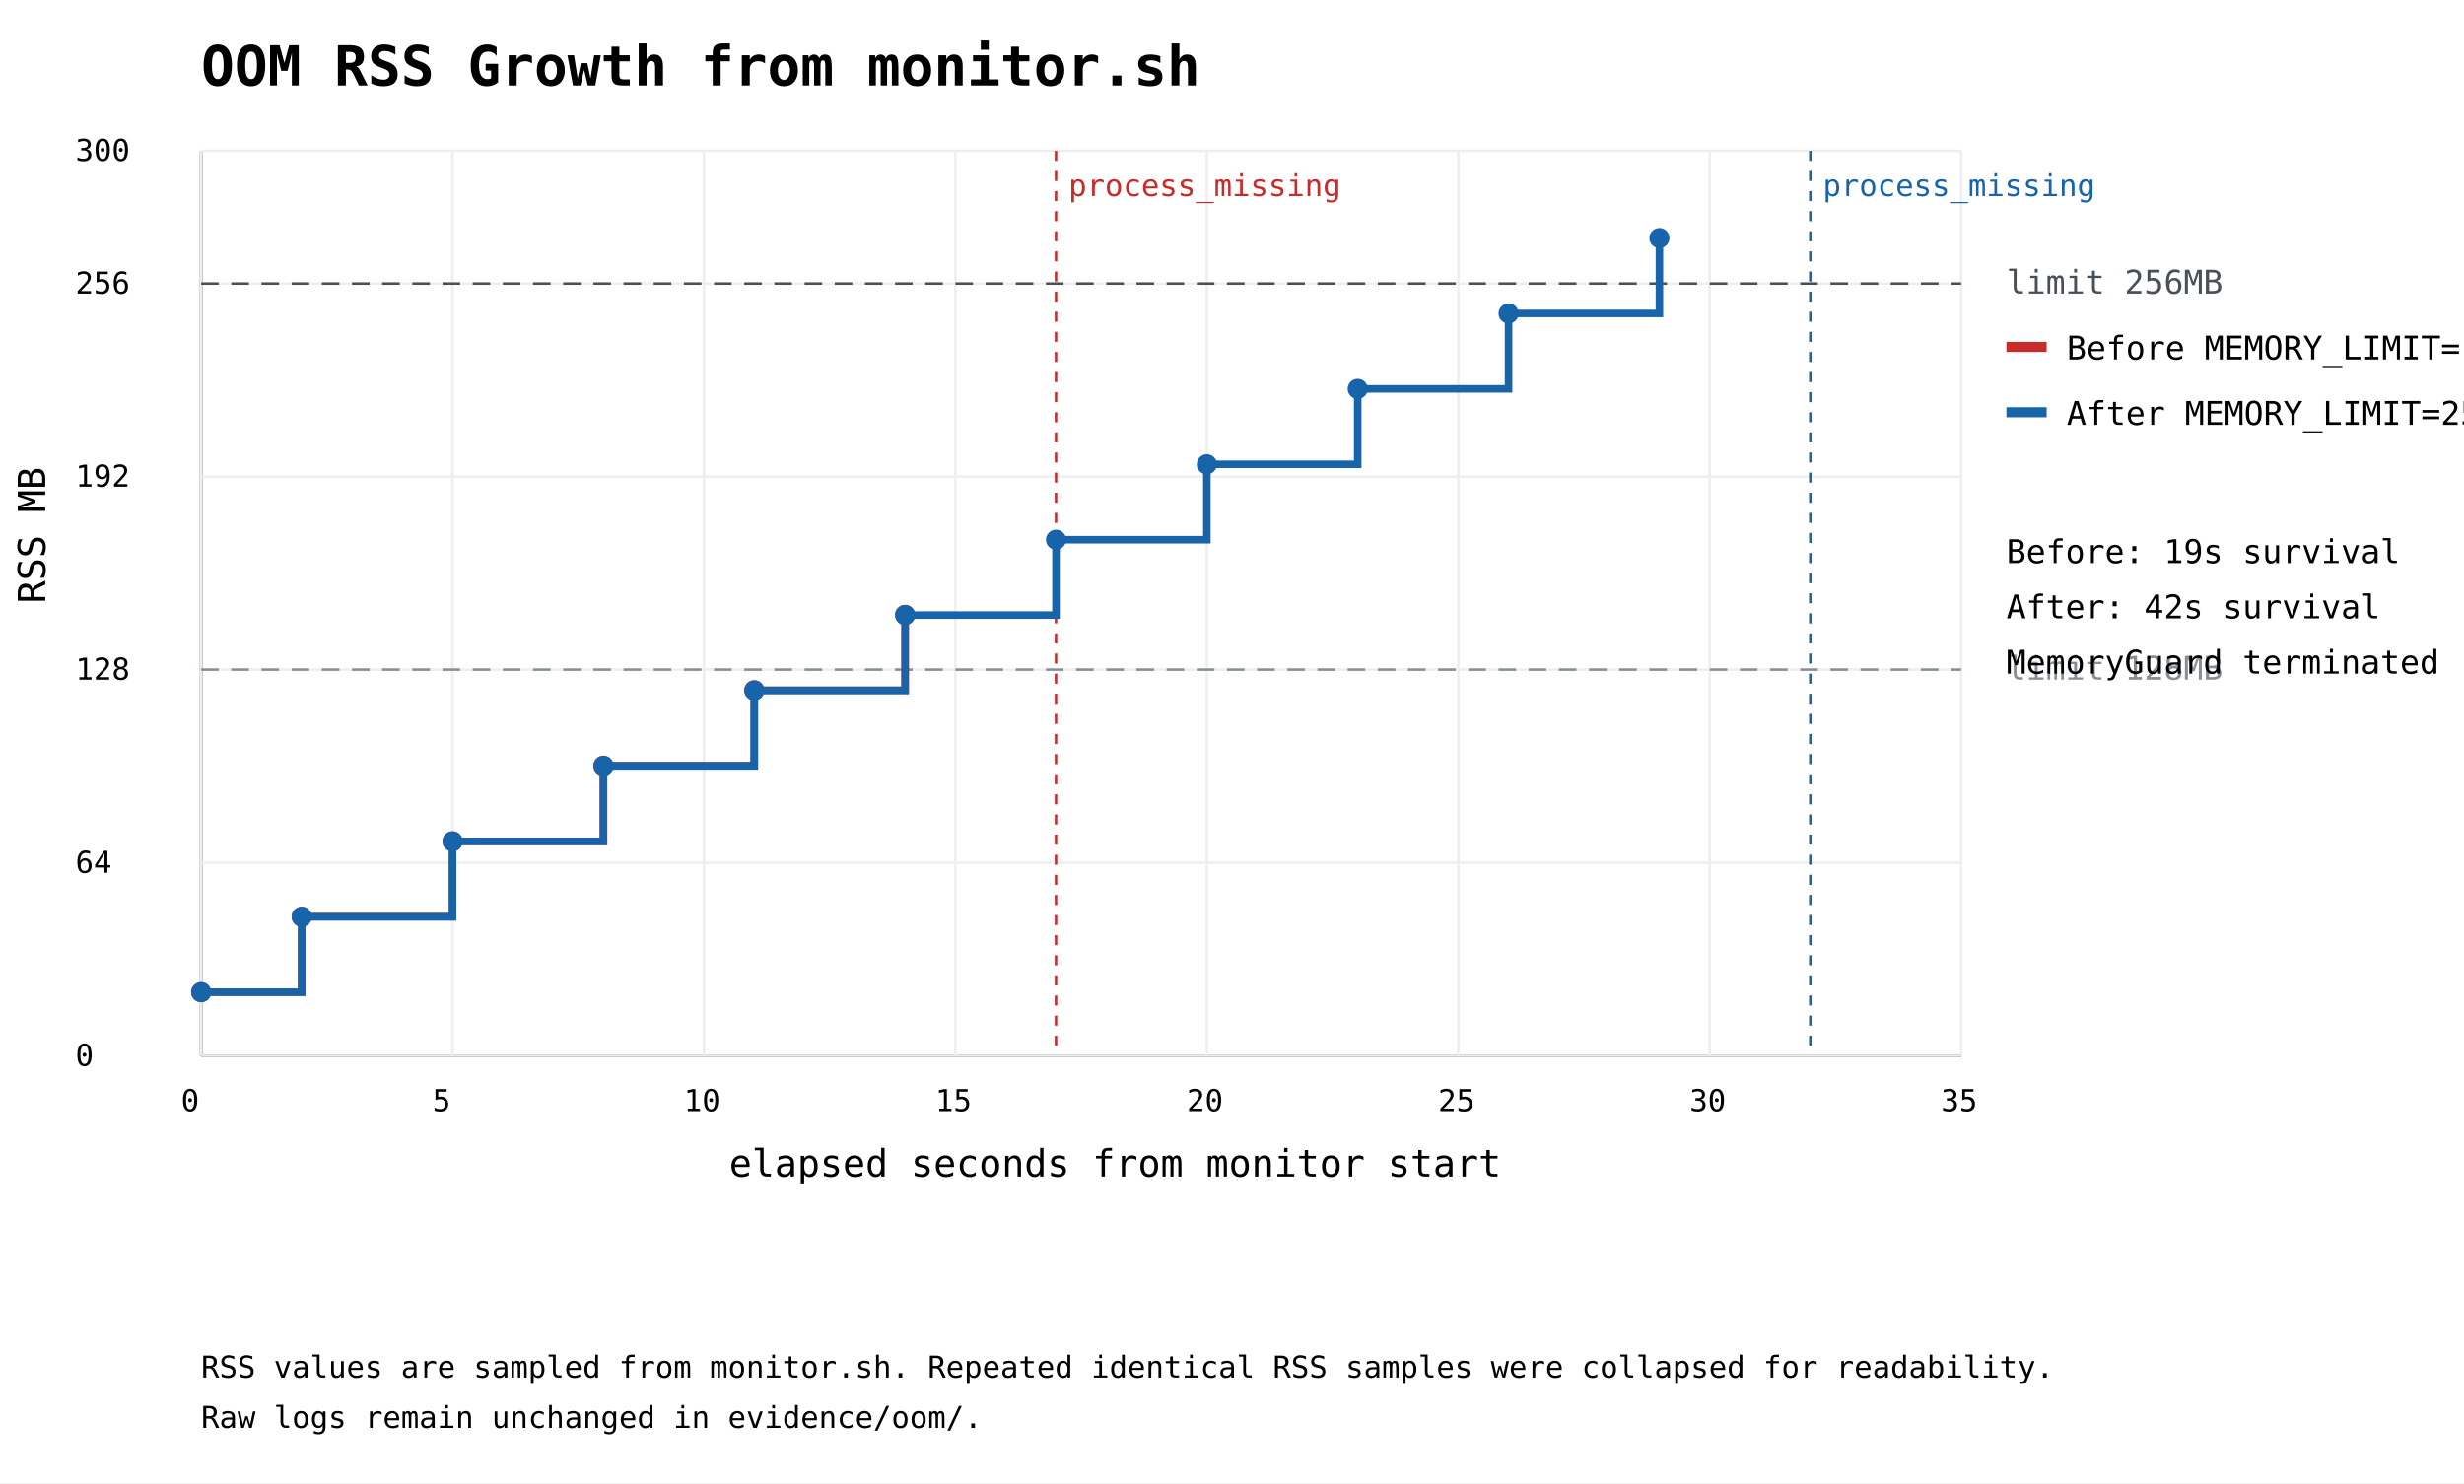
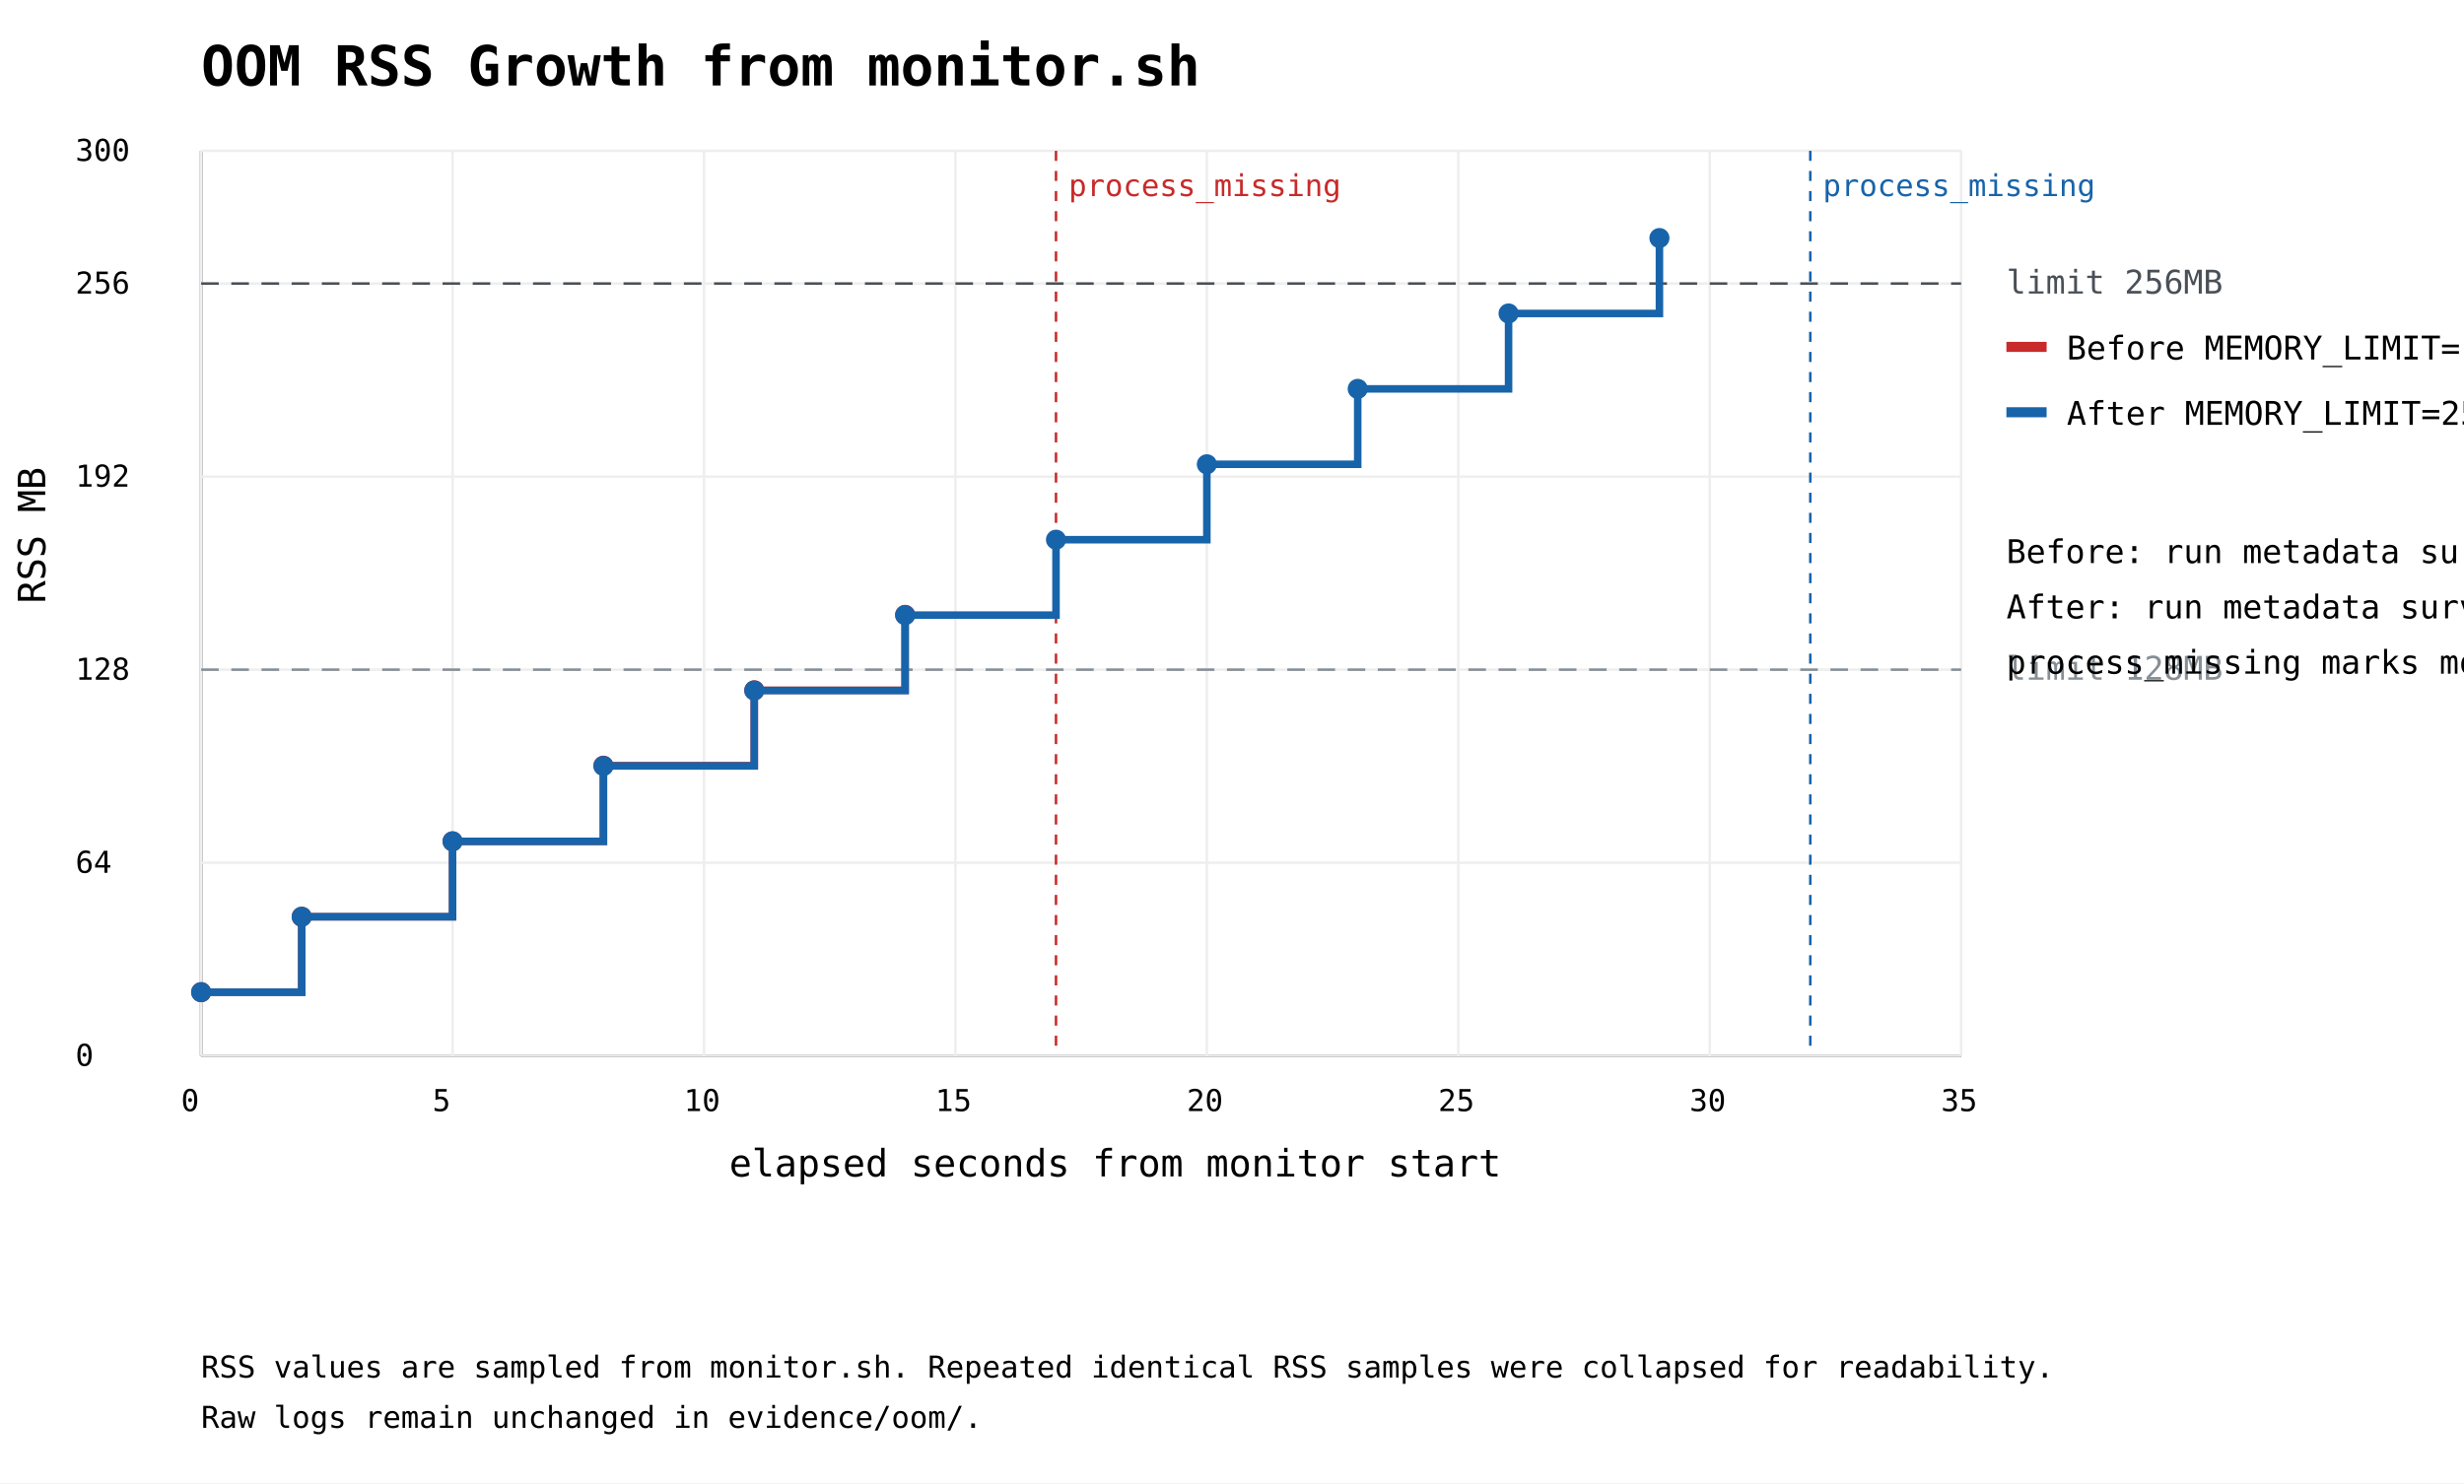
<svg xmlns="http://www.w3.org/2000/svg" width="980" height="590" viewBox="0 0 980 590">
  <rect width="100%" height="100%" fill="white" />
  <text x="80" y="34" font-family="monospace" font-size="22" font-weight="bold">OOM RSS Growth from monitor.sh</text>
  <line x1="80" y1="420" x2="780" y2="420" stroke="#333" />
  <line x1="80" y1="60" x2="80" y2="420" stroke="#333" />
  <text x="290" y="468" font-family="monospace" font-size="15">elapsed seconds from monitor start</text>
  <text x="18" y="240" font-family="monospace" font-size="15" transform="rotate(-90 18,240)">RSS MB</text>
  <line x1="80.0" y1="60" x2="80.0" y2="420" stroke="#eee" />
  <text x="72.0" y="442" font-family="monospace" font-size="12">0</text>
  <line x1="180.0" y1="60" x2="180.0" y2="420" stroke="#eee" />
  <text x="172.0" y="442" font-family="monospace" font-size="12">5</text>
  <line x1="280.0" y1="60" x2="280.0" y2="420" stroke="#eee" />
  <text x="272.0" y="442" font-family="monospace" font-size="12">10</text>
  <line x1="380.0" y1="60" x2="380.0" y2="420" stroke="#eee" />
  <text x="372.0" y="442" font-family="monospace" font-size="12">15</text>
  <line x1="480.0" y1="60" x2="480.0" y2="420" stroke="#eee" />
  <text x="472.0" y="442" font-family="monospace" font-size="12">20</text>
  <line x1="580.0" y1="60" x2="580.0" y2="420" stroke="#eee" />
  <text x="572.0" y="442" font-family="monospace" font-size="12">25</text>
  <line x1="680.0" y1="60" x2="680.0" y2="420" stroke="#eee" />
  <text x="672.0" y="442" font-family="monospace" font-size="12">30</text>
  <line x1="780.0" y1="60" x2="780.0" y2="420" stroke="#eee" />
  <text x="772.0" y="442" font-family="monospace" font-size="12">35</text>
  <line x1="80" y1="420.0" x2="780" y2="420.0" stroke="#eee" />
  <text x="30" y="424.0" font-family="monospace" font-size="12">0</text>
  <line x1="80" y1="343.2" x2="780" y2="343.2" stroke="#eee" />
  <text x="30" y="347.2" font-family="monospace" font-size="12">64</text>
  <line x1="80" y1="266.4" x2="780" y2="266.4" stroke="#eee" />
  <text x="30" y="270.4" font-family="monospace" font-size="12">128</text>
  <line x1="80" y1="189.6" x2="780" y2="189.6" stroke="#eee" />
  <text x="30" y="193.6" font-family="monospace" font-size="12">192</text>
  <line x1="80" y1="112.8" x2="780" y2="112.8" stroke="#eee" />
  <text x="30" y="116.8" font-family="monospace" font-size="12">256</text>
  <line x1="80" y1="60.0" x2="780" y2="60.0" stroke="#eee" />
  <text x="30" y="64.0" font-family="monospace" font-size="12">300</text>
  <line x1="80" y1="266.4" x2="780" y2="266.4" stroke="#868e96" stroke-dasharray="7 5" />
  <text x="798" y="270.4" font-family="monospace" font-size="13" fill="#868e96">limit 128MB</text>
  <line x1="80" y1="112.8" x2="780" y2="112.8" stroke="#495057" stroke-dasharray="7 5" />
  <text x="798" y="116.8" font-family="monospace" font-size="13" fill="#495057">limit 256MB</text>
  <path d="M 80.0 394.7 H 120.0 V 364.7 H 180.0 V 334.7 H 240.0 V 304.6 H 300.0 V 274.6 H 360.0 V 244.6" fill="none" stroke="#c92a2a" stroke-width="3" />
  <circle cx="80.0" cy="394.7" r="4" fill="#c92a2a" />
  <circle cx="120.0" cy="364.7" r="4" fill="#c92a2a" />
  <circle cx="180.0" cy="334.7" r="4" fill="#c92a2a" />
  <circle cx="240.0" cy="304.6" r="4" fill="#c92a2a" />
  <circle cx="300.0" cy="274.6" r="4" fill="#c92a2a" />
  <circle cx="360.0" cy="244.6" r="4" fill="#c92a2a" />
  <line x1="420.0" y1="60" x2="420.0" y2="420" stroke="#c92a2a" stroke-dasharray="4 4" />
  <text x="425.0" y="78" font-family="monospace" font-size="12" fill="#c92a2a">process_missing</text>
  <path d="M 80.0 394.7 H 120.0 V 364.7 H 180.0 V 334.7 H 240.0 V 304.7 H 300.0 V 274.7 H 360.0 V 244.7 H 420.0 V 214.7 H 480.0 V 184.7 H 540.0 V 154.7 H 600.0 V 124.7 H 660.0 V 94.7" fill="none" stroke="#1864ab" stroke-width="3" />
  <circle cx="80.0" cy="394.7" r="4" fill="#1864ab" />
  <circle cx="120.0" cy="364.7" r="4" fill="#1864ab" />
  <circle cx="180.0" cy="334.7" r="4" fill="#1864ab" />
  <circle cx="240.0" cy="304.7" r="4" fill="#1864ab" />
  <circle cx="300.0" cy="274.7" r="4" fill="#1864ab" />
  <circle cx="360.0" cy="244.7" r="4" fill="#1864ab" />
  <circle cx="420.0" cy="214.7" r="4" fill="#1864ab" />
  <circle cx="480.0" cy="184.7" r="4" fill="#1864ab" />
  <circle cx="540.0" cy="154.7" r="4" fill="#1864ab" />
  <circle cx="600.0" cy="124.7" r="4" fill="#1864ab" />
  <circle cx="660.0" cy="94.7" r="4" fill="#1864ab" />
  <line x1="720.0" y1="60" x2="720.0" y2="420" stroke="#1864ab" stroke-dasharray="4 4" />
  <text x="725.0" y="78" font-family="monospace" font-size="12" fill="#1864ab">process_missing</text>
  <rect x="798" y="136" width="16" height="4" fill="#c92a2a" />
  <text x="822" y="143" font-family="monospace" font-size="13">Before MEMORY_LIMIT=128</text>
  <rect x="798" y="162" width="16" height="4" fill="#1864ab" />
  <text x="822" y="169" font-family="monospace" font-size="13">After MEMORY_LIMIT=256</text>
-   <text x="798" y="224" font-family="monospace" font-size="13">Before: 19s survival</text>
-   <text x="798" y="246" font-family="monospace" font-size="13">After: 42s survival</text>
-   <text x="798" y="268" font-family="monospace" font-size="13">MemoryGuard terminated</text>
+   <text x="798" y="224" font-family="monospace" font-size="13">Before: run metadata survival 19s</text>
+   <text x="798" y="246" font-family="monospace" font-size="13">After: run metadata survival 42s</text>
+   <text x="798" y="268" font-family="monospace" font-size="13">process_missing marks monitor end</text>
  <text x="80" y="548" font-family="monospace" font-size="12">RSS values are sampled from monitor.sh. Repeated identical RSS samples were collapsed for readability.</text>
  <text x="80" y="568" font-family="monospace" font-size="12">Raw logs remain unchanged in evidence/oom/.</text>
</svg>
